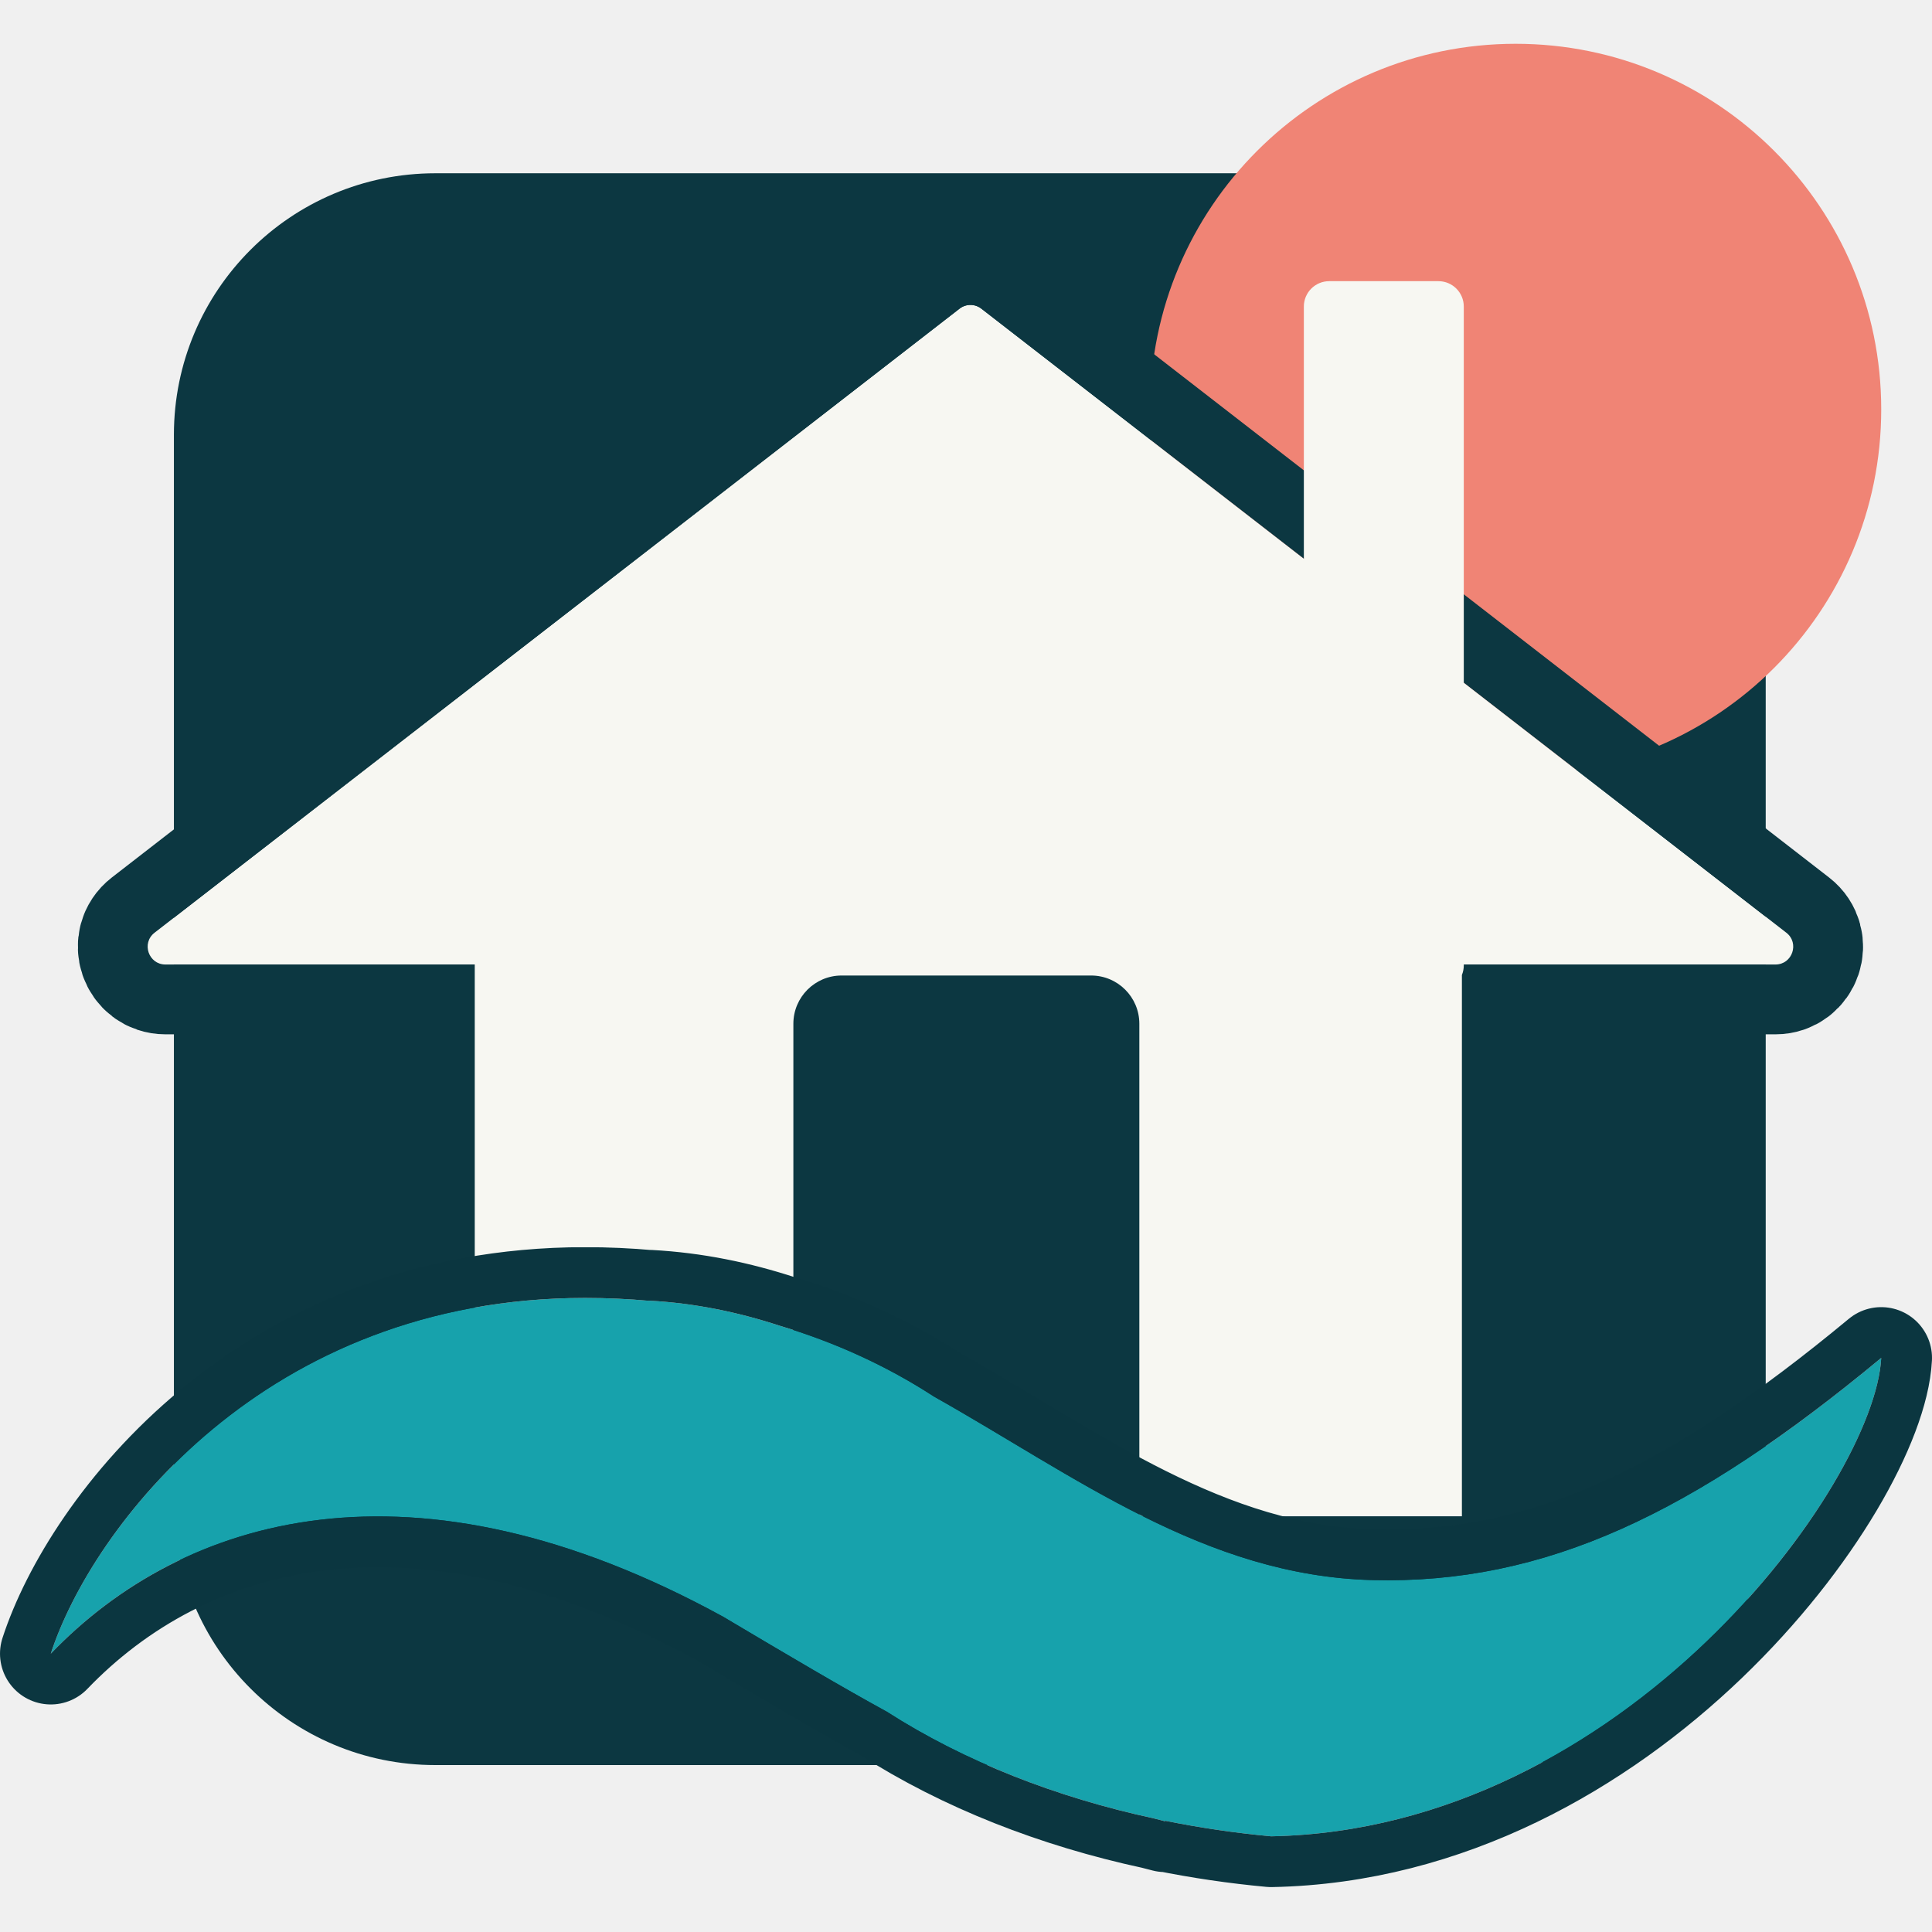
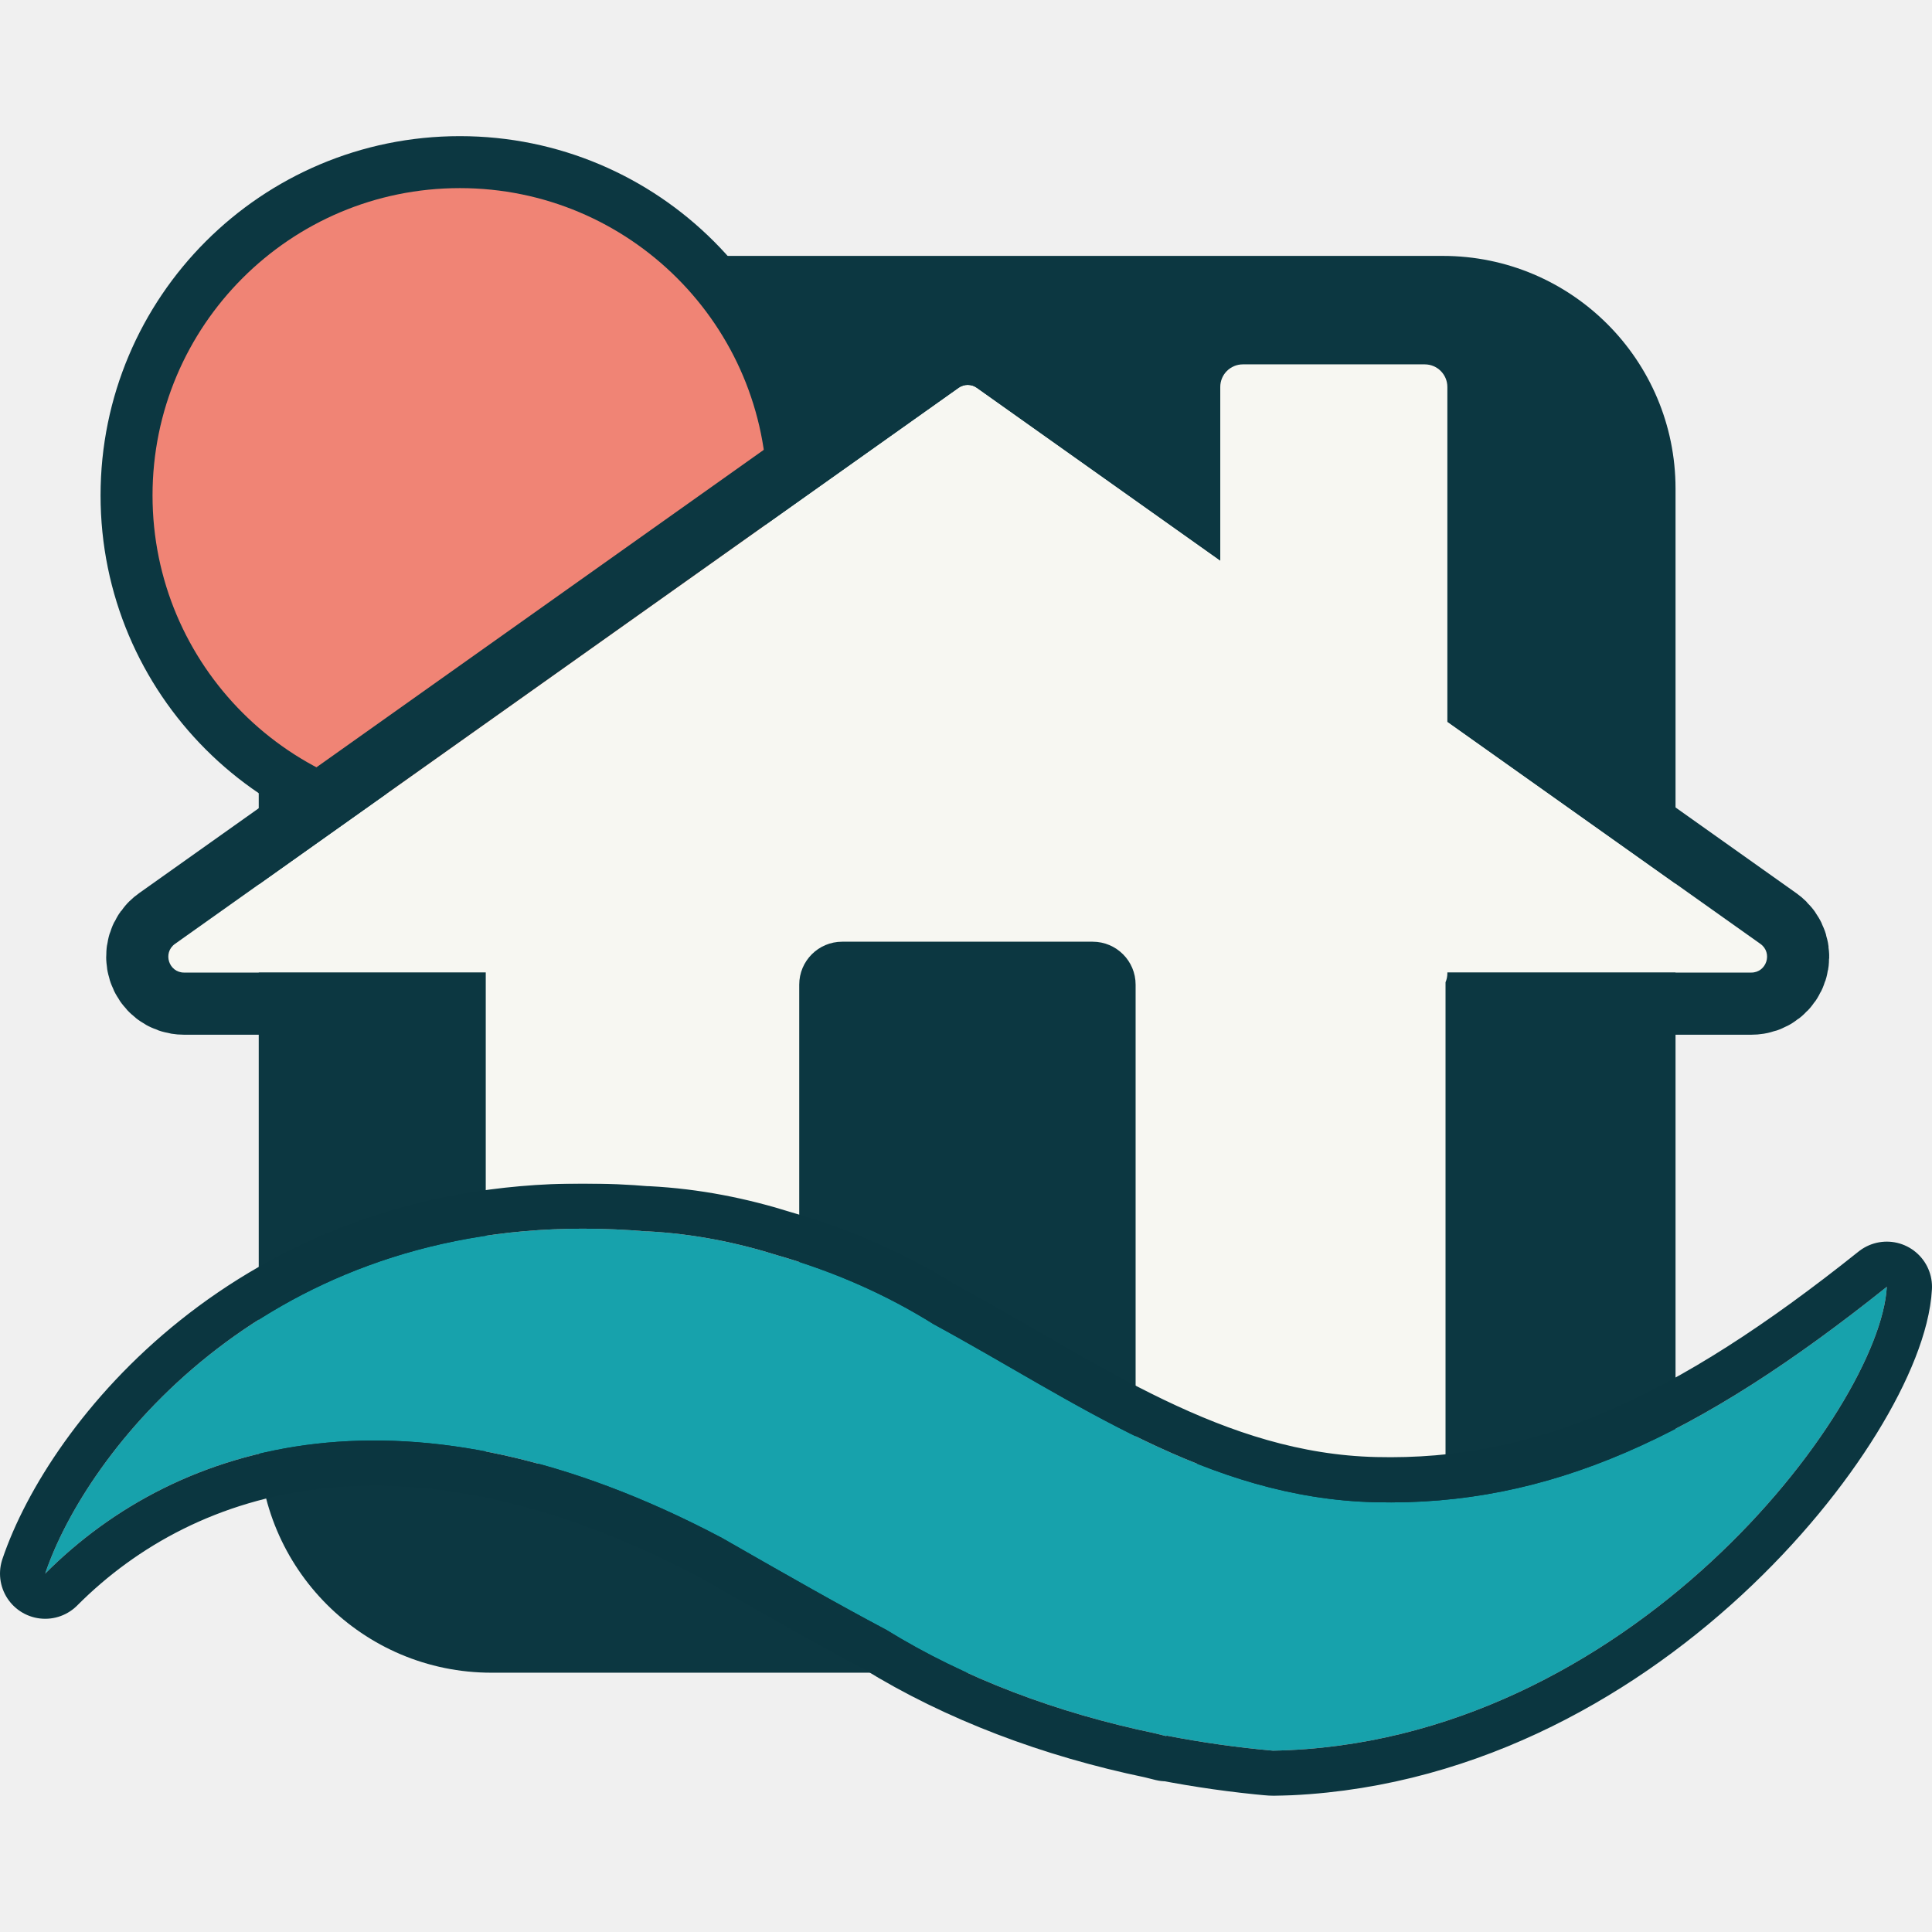
- <svg xmlns="http://www.w3.org/2000/svg" xmlns:xlink="http://www.w3.org/1999/xlink" width="48" height="48" viewBox="0 0 1522 1453" fill="none">
-   <rect x="137.004" y="102" width="1254" height="1254" rx="206" fill="#0C3741" />
-   <circle cx="1194" cy="288" r="288" fill="#F08475" />
+ <svg xmlns="http://www.w3.org/2000/svg" xmlns:xlink="http://www.w3.org/1999/xlink" width="48" height="48" viewBox="0 0 1710 1469" fill="none">
+   <rect x="229.004" y="106" width="1254" height="1254" rx="206" fill="#0C3741" />
+   <circle cx="407.004" cy="318" r="295" fill="#F08475" stroke-width="46" stroke="#0C3741" />
  <use xlink:href="#stroke0_163_1252" fill="#F7F7F2" />
-   <mask id="stroke1_163_1252" maskUnits="userSpaceOnUse" x="61.004" y="150" width="1407" height="631" fill="black">
-     <rect fill="white" x="61.004" y="150" width="1407" height="631" />
+   <mask id="stroke1_163_1252" maskUnits="userSpaceOnUse" x="93.004" y="165" width="1527" height="631" fill="black">
+     <rect fill="white" x="93.004" y="165" width="1527" height="631" />
    <use xlink:href="#stroke0_163_1252" />
  </mask>
-   <path d="M130.347 725.328H1398.66C1412 725.328 1417.78 708.438 1407.24 700.264L773.082 208.65C768.033 204.736 760.975 204.736 755.927 208.65L121.77 700.264C111.226 708.438 117.006 725.328 130.347 725.328Z" stroke-width="110" stroke="#0C3741" mask="url(#stroke1_163_1252)" />
-   <path d="M1133.15 187C1144.2 187 1153.15 195.954 1153.15 207V726C1153.15 728.677 1152.62 731.23 1151.67 733.563V1160.02H374.004V611.92H1027.15V207C1027.15 195.954 1036.1 187 1047.15 187H1133.15Z" fill="#F7F7F2" />
-   <rect x="625.004" y="734" width="272.553" height="507.949" rx="38" fill="#0C3741" />
+   <path d="M163.001 740.328H1550.01C1563.65 740.328 1569.23 722.806 1558.11 714.911L864.606 222.75C859.754 219.306 853.254 219.306 848.401 222.75L154.898 714.911C143.774 722.806 149.359 740.328 163.001 740.328Z" stroke-width="110" stroke="#0C3741" mask="url(#stroke1_163_1252)" />
+   <path d="M1261.05 202C1272.09 202 1281.05 210.954 1281.05 222V741C1281.05 743.802 1280.47 746.469 1279.43 748.89V1175.02H429.935V626.92H1080.05V222C1080.05 210.954 1089.01 202 1100.05 202H1261.05Z" fill="#F7F7F2" />
+   <rect x="707.396" y="713" width="297.728" height="507.949" rx="38" fill="#0C3741" />
  <use xlink:href="#stroke2_163_1252" fill="#17A2AC" />
-   <mask id="stroke3_163_1252" maskUnits="userSpaceOnUse" x="-0.996" y="948" width="1524" height="505" fill="black">
-     <rect fill="white" x="-0.996" y="948" width="1524" height="505" />
+   <mask id="stroke3_163_1252" maskUnits="userSpaceOnUse" x="-0.996" y="927" width="1711" height="542" fill="black">
+     <rect fill="white" x="-0.996" y="927" width="1711" height="542" />
    <use xlink:href="#stroke2_163_1252" />
  </mask>
-   <path d="M460.934 988C477.99 988 494.828 988.765 511.4 990.264C511.4 990.225 511.4 990.186 511.4 990.146C547.636 992.095 581.621 999.245 614.069 1009.85C658.091 1022.98 699.003 1041.79 735.632 1065.61C846.713 1128.1 949.379 1206.94 1081.21 1210.26C1217.4 1213.69 1334.38 1157.65 1482 1035.24C1477.01 1134.02 1280.16 1406.75 1001.34 1412.12C973.177 1409.51 945.267 1405.42 917.897 1399.86C917.897 1400.01 917.899 1400.16 917.899 1400.3C914.872 1399.53 911.886 1398.76 908.938 1397.99C832.205 1381.44 759.994 1353.3 698.713 1314.01C662.775 1294.3 621.82 1270.12 569.878 1239.25C325.266 1105.03 144.125 1159.79 40.004 1268.24C72.097 1169.46 208.56 988 460.934 988Z" stroke-width="80" stroke-linejoin="round" stroke="#0B3640" mask="url(#stroke3_163_1252)" />
+   <path d="M515.812 967C535.091 967 554.125 967.833 572.856 969.466C572.856 969.423 572.856 969.381 572.856 969.338C613.816 971.46 652.23 979.25 688.906 990.803C738.674 1005.11 784.926 1025.6 826.335 1051.54C951.893 1119.62 1067.94 1205.5 1216.96 1209.11C1370.91 1212.85 1503.13 1151.8 1670 1018.46C1664.36 1126.07 1441.84 1423.15 1126.67 1429C1094.84 1426.16 1063.29 1421.7 1032.35 1415.65C1032.35 1415.81 1032.35 1415.97 1032.35 1416.13C1028.92 1415.29 1025.54 1414.44 1022.19 1413.6C935.467 1395.58 853.851 1364.92 784.59 1322.13C743.966 1300.66 697.673 1274.32 638.96 1240.69C362.457 1094.49 157.699 1154.14 40.004 1272.27C76.28 1164.67 230.534 967 515.812 967Z" stroke-width="80" stroke-linejoin="round" stroke="#0B3640" mask="url(#stroke3_163_1252)" />
  <defs>
-     <path id="stroke0_163_1252" d="M755.927 208.65C760.975 204.736 768.033 204.736 773.082 208.65L1407.24 700.264C1417.78 708.438 1412 725.328 1398.66 725.328H130.347C117.006 725.328 111.226 708.438 121.77 700.264L755.927 208.65Z" />
-     <path id="stroke2_163_1252" d="M460.934 988C477.99 988 494.828 988.765 511.4 990.264C511.4 990.225 511.4 990.186 511.4 990.146C547.636 992.095 581.621 999.245 614.069 1009.85C658.091 1022.98 699.003 1041.79 735.632 1065.61C846.713 1128.1 949.379 1206.94 1081.21 1210.26C1217.4 1213.69 1334.38 1157.65 1482 1035.24C1477.01 1134.02 1280.16 1406.75 1001.34 1412.12C973.177 1409.51 945.267 1405.42 917.897 1399.86C917.897 1400.01 917.899 1400.16 917.899 1400.3C914.872 1399.53 911.886 1398.76 908.938 1397.99C832.205 1381.44 759.994 1353.3 698.713 1314.01C662.775 1294.3 621.82 1270.12 569.878 1239.25C325.266 1105.03 144.125 1159.79 40.004 1268.24C72.097 1169.46 208.56 988 460.934 988Z" />
+     <path id="stroke0_163_1252" d="M848.401 222.75C853.254 219.306 859.754 219.306 864.606 222.75L1558.11 714.911C1569.23 722.806 1563.65 740.328 1550.01 740.328H163.001C149.359 740.328 143.774 722.806 154.898 714.911L848.401 222.75Z" />
+     <path id="stroke2_163_1252" d="M515.812 967C535.091 967 554.125 967.833 572.856 969.466C572.856 969.423 572.856 969.381 572.856 969.338C613.816 971.46 652.23 979.25 688.906 990.803C738.674 1005.11 784.926 1025.6 826.335 1051.54C951.893 1119.62 1067.94 1205.5 1216.96 1209.11C1370.91 1212.85 1503.13 1151.8 1670 1018.46C1664.36 1126.07 1441.84 1423.15 1126.67 1429C1094.84 1426.16 1063.29 1421.7 1032.35 1415.65C1032.35 1415.81 1032.35 1415.97 1032.35 1416.13C1028.92 1415.29 1025.54 1414.44 1022.19 1413.6C935.467 1395.58 853.851 1364.92 784.59 1322.13C743.966 1300.66 697.673 1274.32 638.96 1240.69C362.457 1094.49 157.699 1154.14 40.004 1272.27C76.28 1164.67 230.534 967 515.812 967Z" />
  </defs>
</svg>
